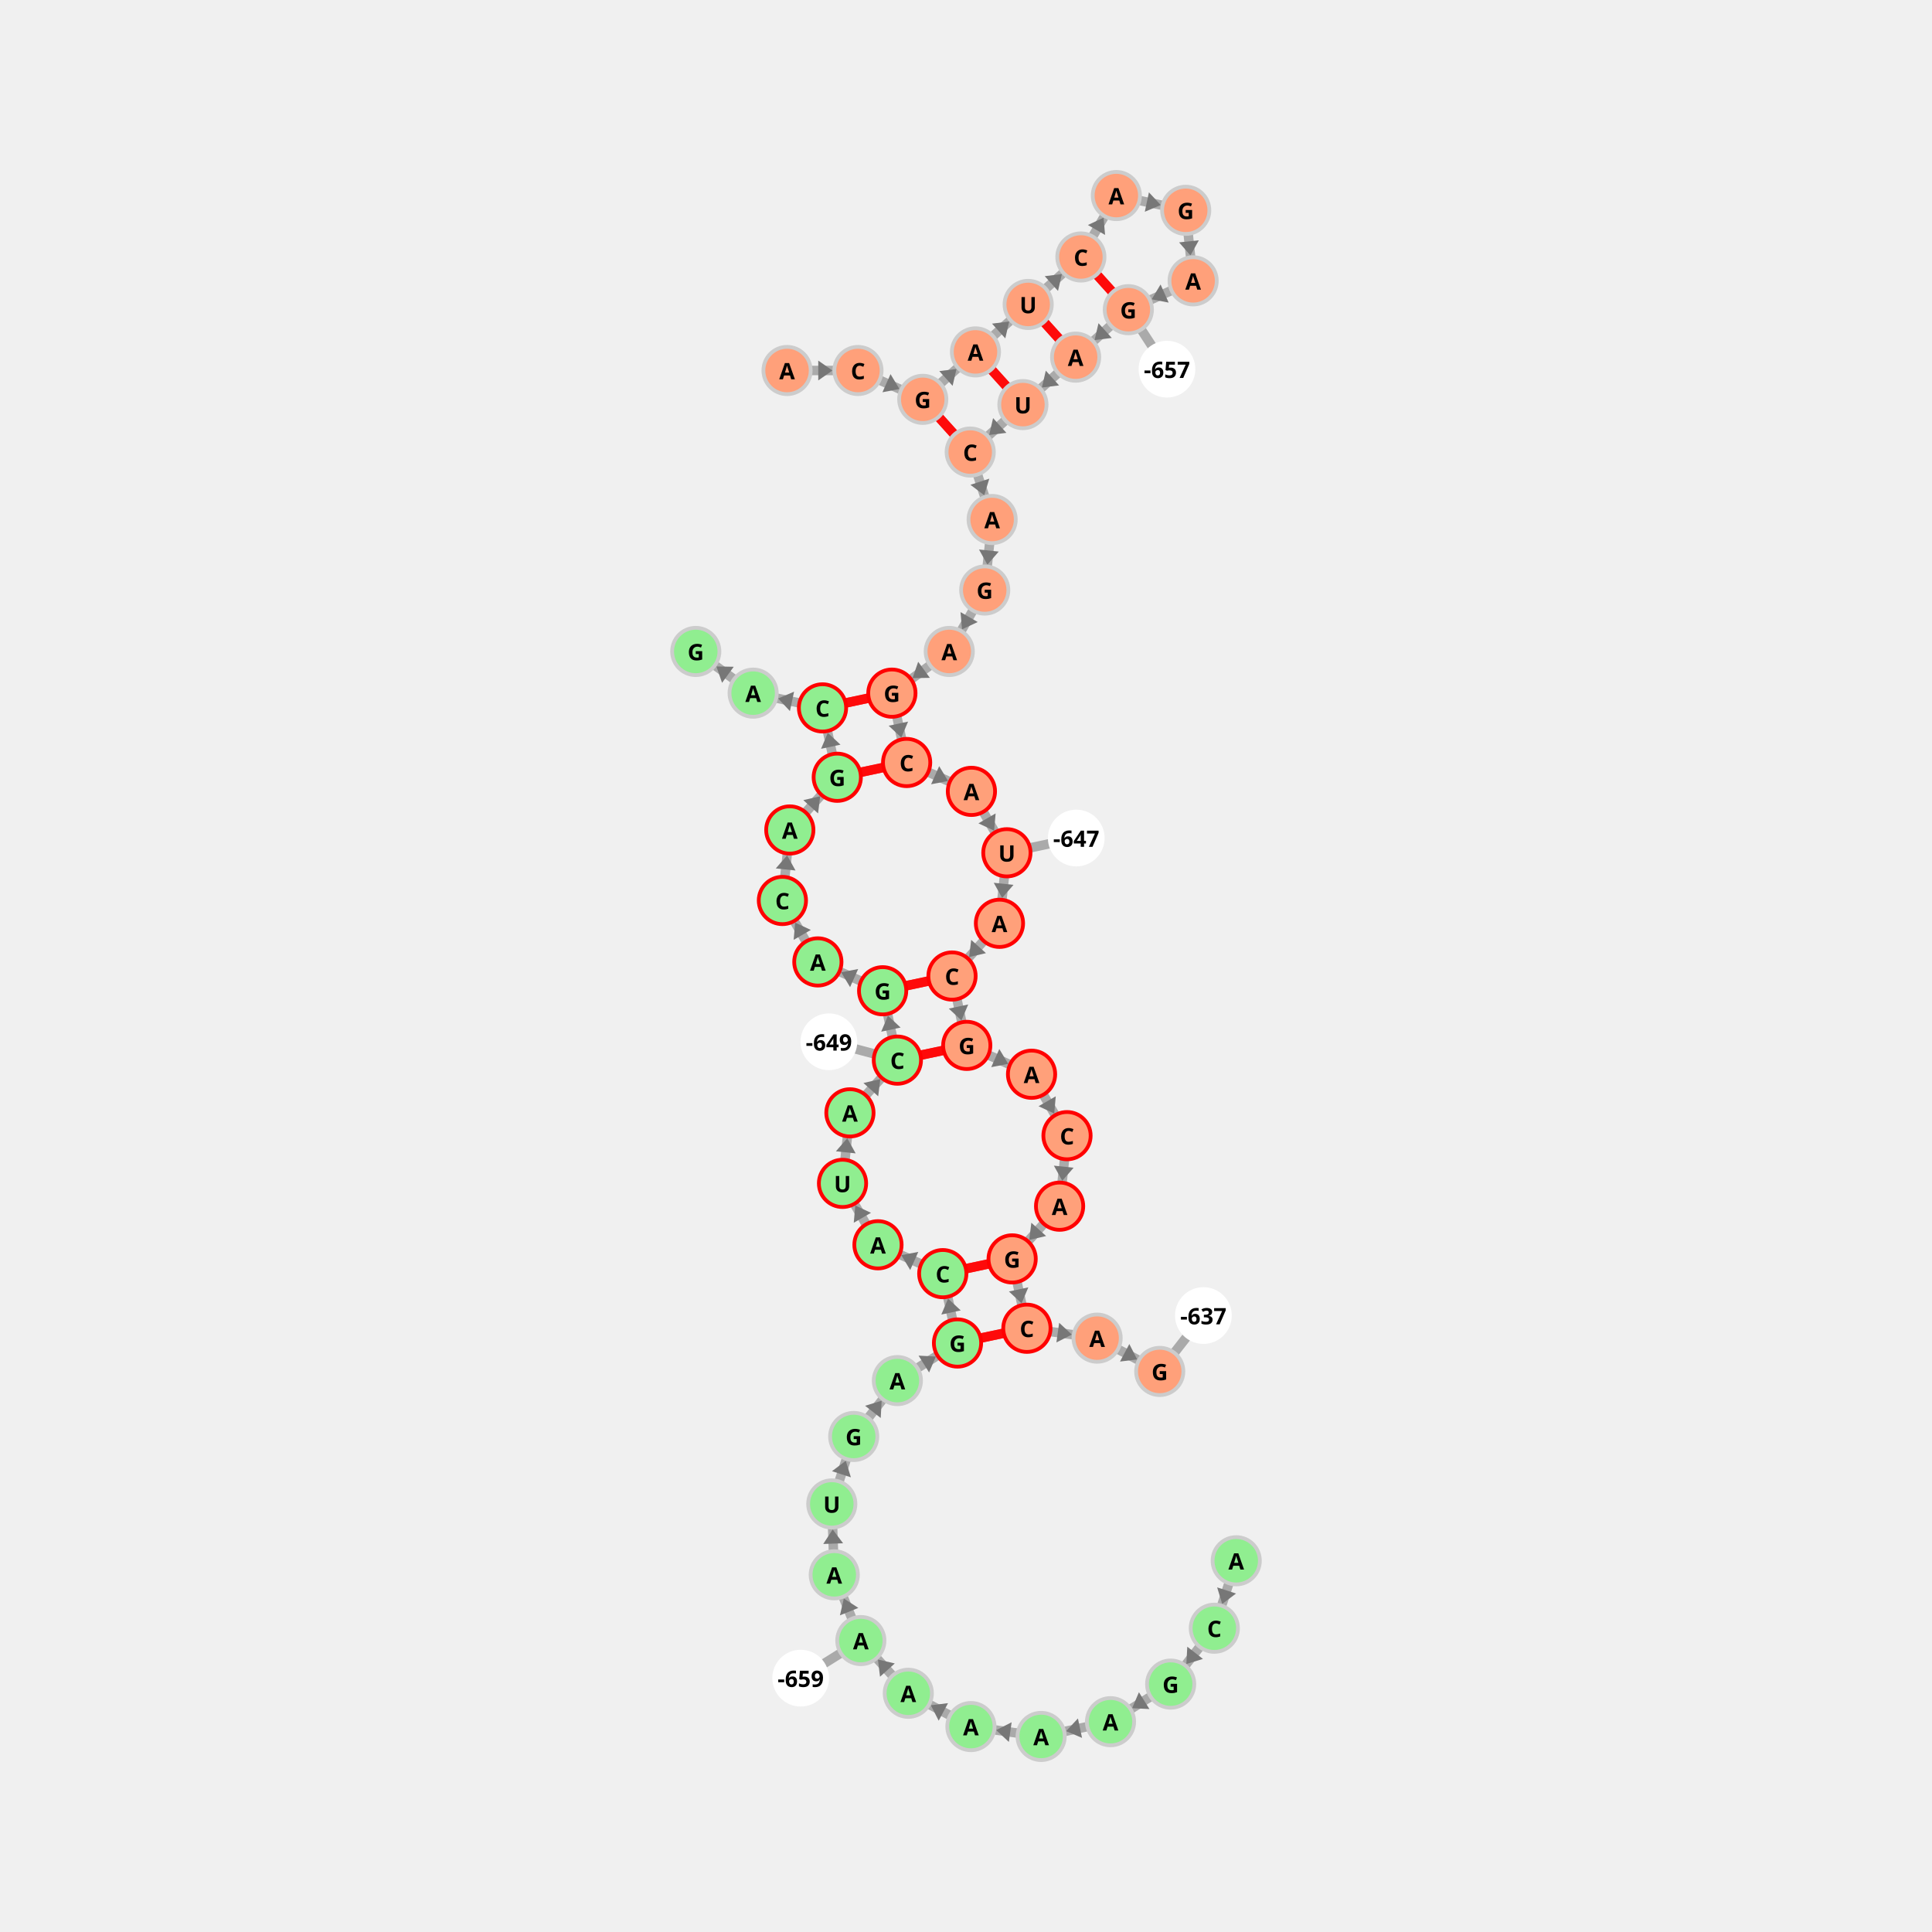
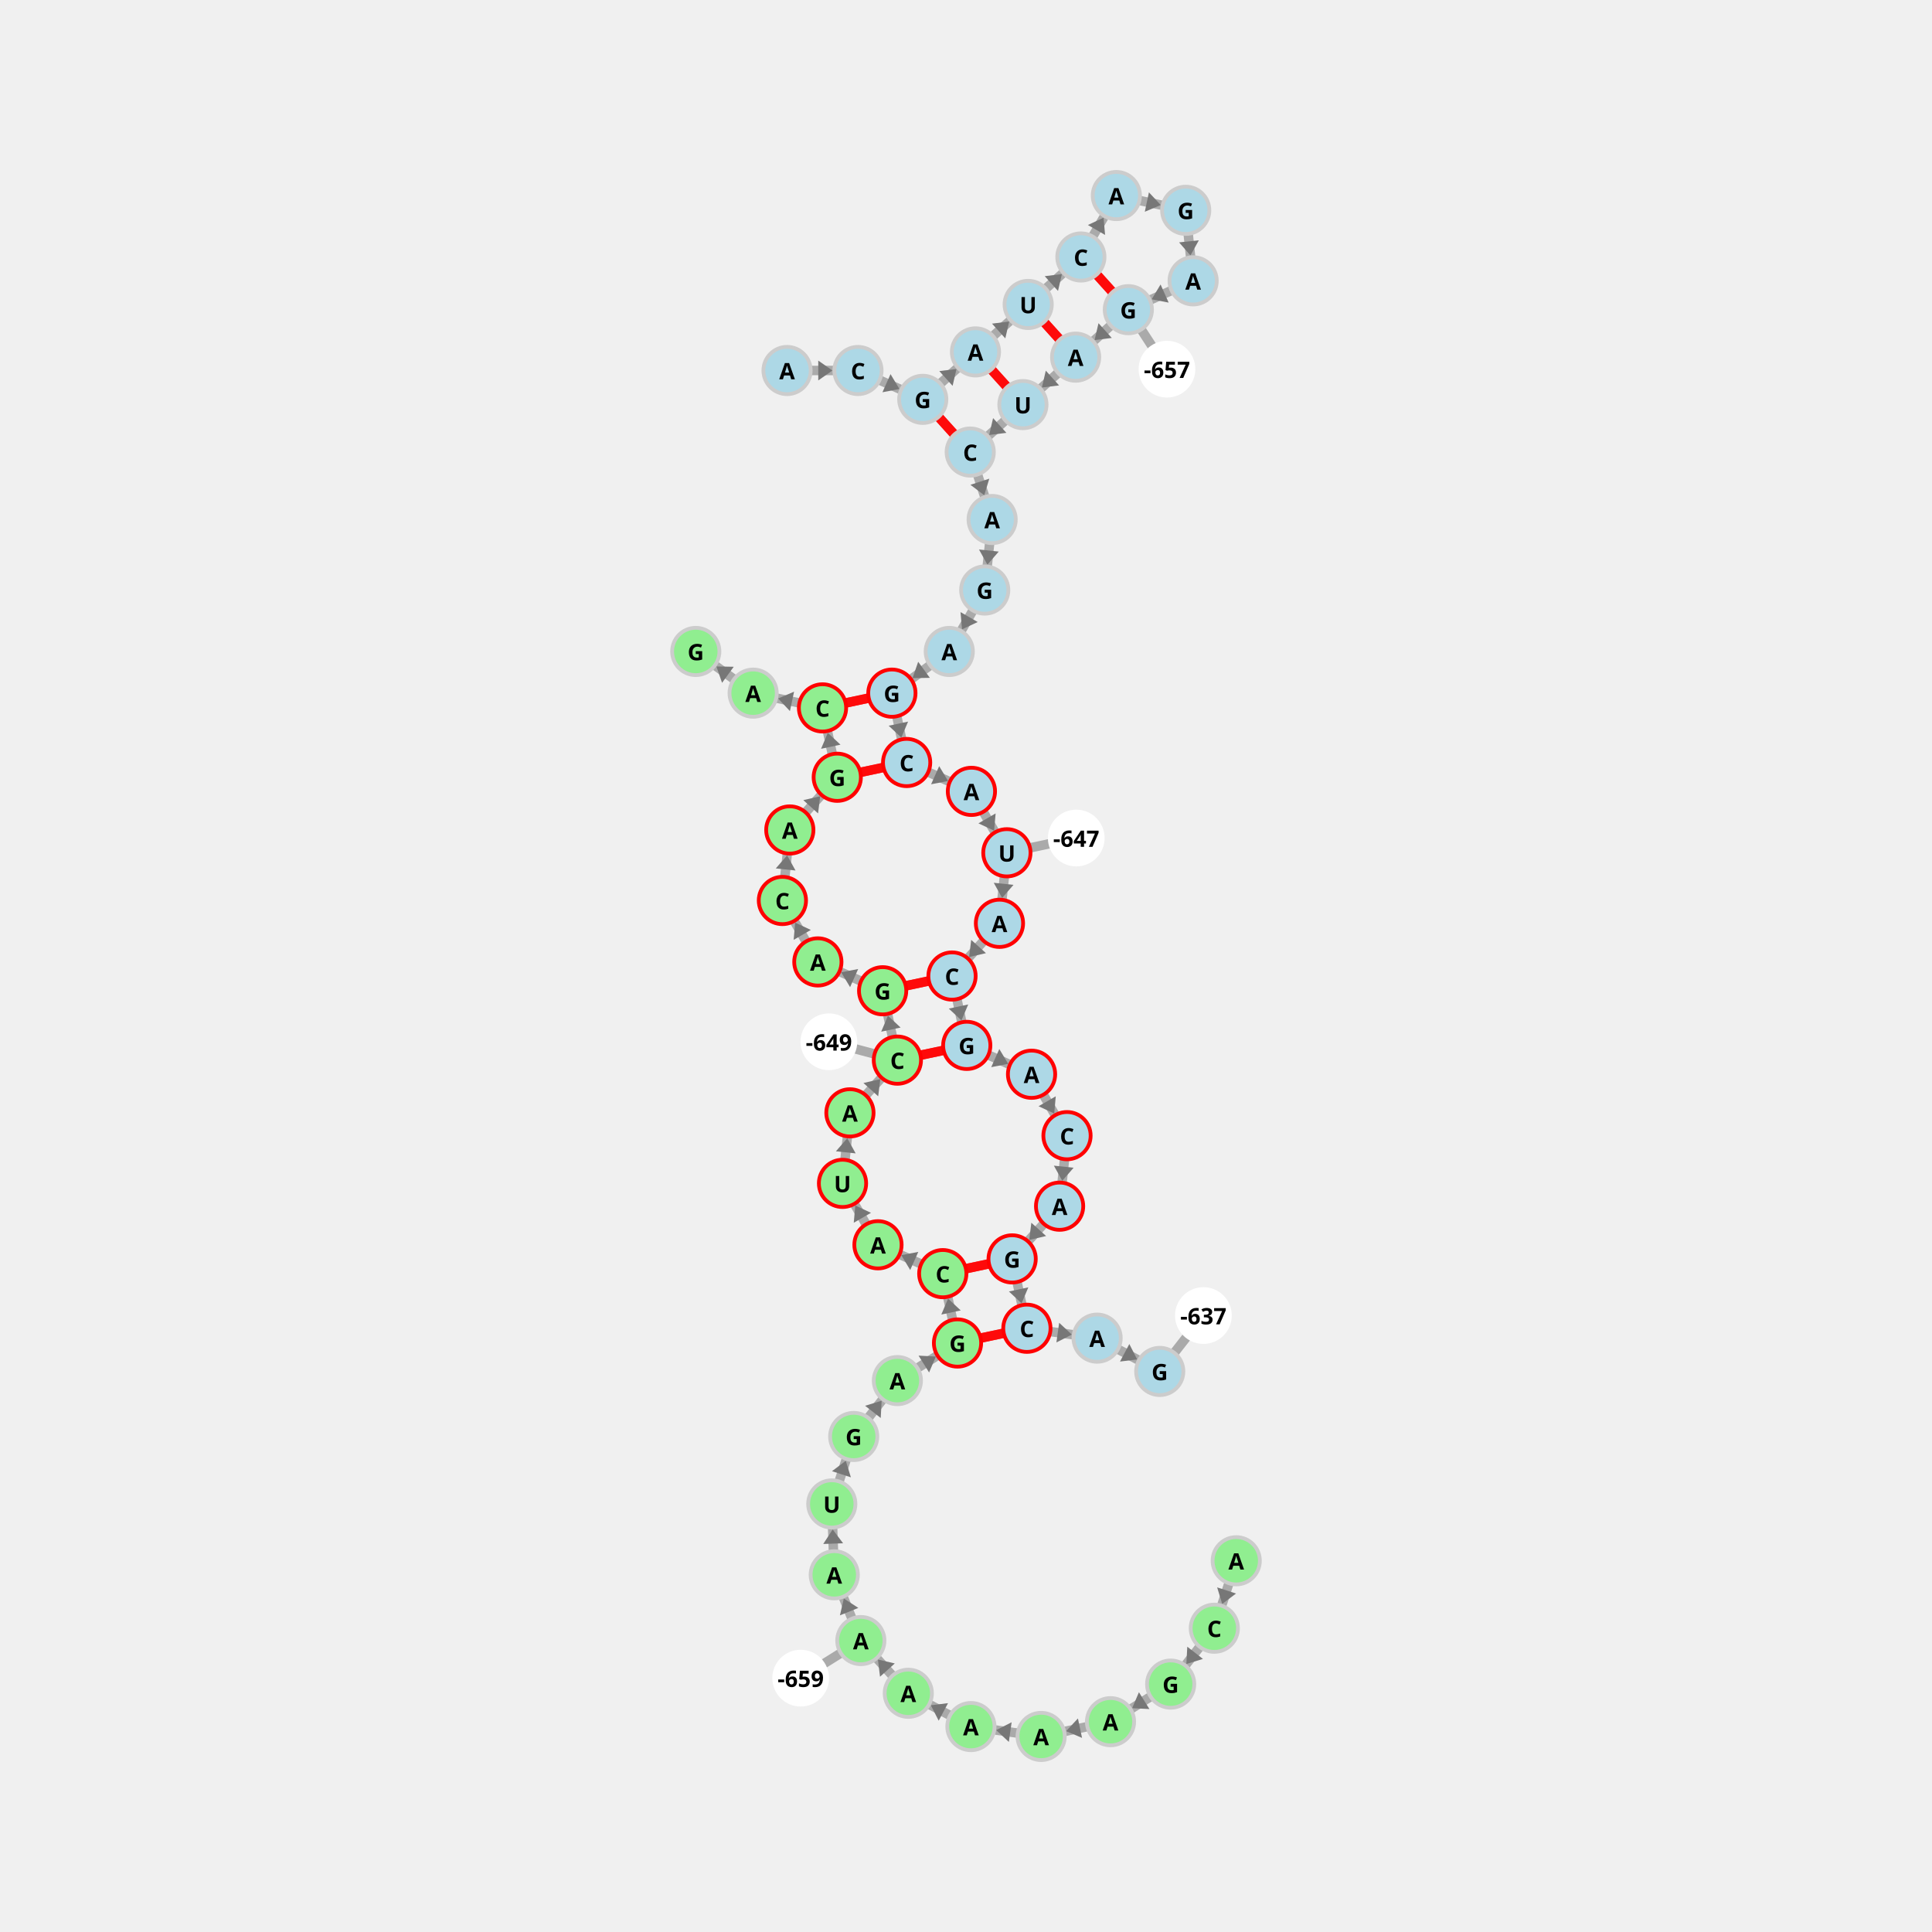
<svg xmlns="http://www.w3.org/2000/svg" viewBox="0 0 300 300">
  <style type="text/css">
 circle.fornac-node, polygon.fornac-node {
  stroke: #ccc;
  stroke-width: 0.8;
  opacity: 1;
  fill: white;
}

path.fornac-directionArrow {
  fill: #777;
  stroke: none;
  stroke-width: 0.8px;
}

g.fornac-plot {
    /* outline: 1px solid red; */
}

circle.fornac-node[base_type="a"] {
  fill: #dbdb8d;
}

circle.fornac-node[base_type="c"] {
  fill: #98df8a;
}

circle.fornac-node[base_type="g"] {
  fill: #ff9896;
}

circle.fornac-node[base_type="u"], circle.fornac-node[base_type="t"] {
  fill: #aec7e8;
}

.fornac-node &gt; text {
     pointer-events: none;
 }

circle.fornac-node[node_type="label"] {
    stroke: transparent;
    stroke-width: 0;
    fill: white;
    display: inline;
}

circle.fornac-node[node_type="protein"] {
    fill: gray;
    fill-opacity: 0.5;
    stroke-width: 4;
}

.fornac-selectedNode &gt; circle.fornac-node {
    stroke: red;
}

text.fornac-nodeLabel {
    font-weight: bold;
    font-family: Tahoma, Geneva, sans-serif;
    font-size: 0.4em;
    color: rgb(100,100,100);
    text-anchor: middle;
    alignment-baseline: middle;
    dominant-baseline: central;
    pointer-events: none;
    -webkit-touch-callout: none;
    -webkit-user-select: none;
    -khtml-user-select: none;
    -moz-user-select: none;
    -ms-user-select: none;
    user-select: none;
}

line.fornac-link {
  stroke: #999;
  stroke-opacity: 0.8;
  stroke-width: 2;
}

line.fornac-link[link_type="pseudoknot"] {
    stroke: red;
}

line.fornac-link[link_type="basepair"] {
  stroke: red;
}

line.fornac-link[link_type="intermolecule"] {
  stroke: blue;
}

line.fornac-link[link_type="chain_chain"] {
  stroke-dasharray: 3,3;
}

line.fornac-link[link_type="fake"] {
  stroke: green;
}

text.fornac-plotLabel {
    font-family: Tahoma, Geneva, sans-serif;
    font-weight: bolder;
    font-size: 1.2em;
    fill: rgba(200, 200, 200, 0.5);
    text-anchor: middle;
    alignment-baseline: central;
}

.fornac-transparent {
    fill: transparent;
    stroke-width: 0;
    stroke-opacity: 0;
    opacity: 0;
    visibility: hidden;
    pointer-events: none;
}

.fornac-dragLine {
  stroke: #999;
  stroke-width: 2;
  pointer-events: none;
}

.fornac-mouseEventHelper &gt; .extent {
  fill-opacity: .1;
  stroke: #fff;
  shape-rendering: crispEdges;
}

.d3-context-menu {
	position: absolute;
	display: none;
	background-color: #f2f2f2;
	border-radius: 4px;

	font-family: Arial, sans-serif;
	font-size: 14px;
	min-width: 150px;
	border: 1px solid #d4d4d4;

	z-index:1200;
}

.d3-context-menu ul {
	list-style-type: none;
	margin: 4px 0px;
	padding: 0px;
	cursor: default;
}

.d3-context-menu ul li {
	padding: 4px 16px;

	-webkit-touch-callout: none; /* iOS Safari */
	-webkit-user-select: none;   /* Chrome/Safari/Opera */
	-khtml-user-select: none;    /* Konqueror */
	-moz-user-select: none;      /* Firefox */
	-ms-user-select: none;       /* Internet Explorer/Edge */
	user-select: none;
}

.d3-context-menu ul li:hover {
	background-color: #4677f8;
	color: #fefefe;
}

.d3-context-menu-selected {
	background-color: #4677f8;
	color: #fefefe;
}

/*
	Header
*/

.d3-context-menu ul li.is-header
.d3-context-menu ul li.is-header:hover {
	background-color: #f2f2f2;
	color: #444;
	font-weight: bold;
	font-style: italic;
}

/*
	Disabled
*/

.d3-context-menu ul li.is-disabled
.d3-context-menu ul li.is-disabled:hover {
	background-color: #f2f2f2;
	color: #888;
	cursor: not-allowed;
}

/*
	Divider
*/

.d3-context-menu ul li.is-divider {
	padding: 0px 0px;
}

.d3-context-menu ul li.is-divider:hover {
	background-color: #f2f2f2;
}

.d3-context-menu ul hr {
	border: 0;
    height: 0;
    border-top: 1px solid rgba(0, 0, 0, 0.1);
    border-bottom: 1px solid rgba(255, 255, 255, 0.3);
}

/*# sourceMappingURL=fornac.css.map*/ 
</style>
  <g class="fornac-plot" transform="translate(48.79581,-15.88576)scale(0.7341746,0.7341746)">
    <g class="fornac-links">
      <line class="link fornac-link" x1="100" y1="100" x2="115" y2="100" link_type="backbone" pointer-events="all" />
      <line class="link fornac-link" x1="128.703" y1="106.101" x2="138.74" y2="117.248" link_type="basepair" pointer-events="all" />
      <line class="link fornac-link" x1="115" y1="100" x2="128.703" y2="106.101" link_type="backbone" pointer-events="all" />
      <line class="link fornac-link" x1="139.85" y1="96.064" x2="149.887" y2="107.211" link_type="basepair" pointer-events="all" />
      <line class="link fornac-link" x1="128.703" y1="106.101" x2="139.85" y2="96.064" link_type="backbone" pointer-events="all" />
      <line class="link fornac-link" x1="150.998" y1="86.027" x2="161.034" y2="97.174" link_type="basepair" pointer-events="all" />
      <line class="link fornac-link" x1="139.85" y1="96.064" x2="150.998" y2="86.027" link_type="backbone" pointer-events="all" />
      <line class="link fornac-link" x1="162.145" y1="75.99" x2="172.182" y2="87.137" link_type="basepair" pointer-events="all" />
      <line class="link fornac-link" x1="150.998" y1="86.027" x2="162.145" y2="75.99" link_type="backbone" pointer-events="all" />
      <line class="link fornac-link" x1="162.145" y1="75.99" x2="169.645" y2="63" link_type="backbone" pointer-events="all" />
      <line class="link fornac-link" x1="169.645" y1="63" x2="184.317" y2="66.118" link_type="backbone" pointer-events="all" />
      <line class="link fornac-link" x1="184.317" y1="66.118" x2="185.885" y2="81.036" link_type="backbone" pointer-events="all" />
      <line class="link fornac-link" x1="172.182" y1="87.137" x2="162.145" y2="75.99" link_type="basepair" pointer-events="all" />
      <line class="link fornac-link" x1="185.885" y1="81.036" x2="172.182" y2="87.137" link_type="backbone" pointer-events="all" />
      <line class="link fornac-link" x1="161.034" y1="97.174" x2="150.998" y2="86.027" link_type="basepair" pointer-events="all" />
      <line class="link fornac-link" x1="172.182" y1="87.137" x2="161.034" y2="97.174" link_type="backbone" pointer-events="all" />
      <line class="link fornac-link" x1="149.887" y1="107.211" x2="139.85" y2="96.064" link_type="basepair" pointer-events="all" />
      <line class="link fornac-link" x1="161.034" y1="97.174" x2="149.887" y2="107.211" link_type="backbone" pointer-events="all" />
      <line class="link fornac-link" x1="138.74" y1="117.248" x2="128.703" y2="106.101" link_type="basepair" pointer-events="all" />
      <line class="link fornac-link" x1="149.887" y1="107.211" x2="138.74" y2="117.248" link_type="backbone" pointer-events="all" />
      <line class="link fornac-link" x1="138.74" y1="117.248" x2="143.375" y2="131.514" link_type="backbone" pointer-events="all" />
      <line class="link fornac-link" x1="143.375" y1="131.514" x2="141.807" y2="146.432" link_type="backbone" pointer-events="all" />
      <line class="link fornac-link" x1="141.807" y1="146.432" x2="134.307" y2="159.422" link_type="backbone" pointer-events="all" />
      <line class="link fornac-link" x1="122.172" y1="168.239" x2="107.5" y2="171.358" link_type="basepair" pointer-events="all" />
      <line class="link fornac-link" x1="134.307" y1="159.422" x2="122.172" y2="168.239" link_type="backbone" pointer-events="all" />
      <line class="link fornac-link" x1="125.291" y1="182.911" x2="110.619" y2="186.03" link_type="basepair" pointer-events="all" />
      <line class="link fornac-link" x1="122.172" y1="168.239" x2="125.291" y2="182.911" link_type="backbone" pointer-events="all" />
      <line class="link fornac-link" x1="125.291" y1="182.911" x2="138.994" y2="189.012" link_type="backbone" pointer-events="all" />
      <line class="link fornac-link" x1="138.994" y1="189.012" x2="146.494" y2="202.003" link_type="backbone" pointer-events="all" />
      <line class="link fornac-link" x1="146.494" y1="202.003" x2="144.926" y2="216.921" link_type="backbone" pointer-events="all" />
      <line class="link fornac-link" x1="134.889" y1="228.068" x2="120.217" y2="231.186" link_type="basepair" pointer-events="all" />
      <line class="link fornac-link" x1="144.926" y1="216.921" x2="134.889" y2="228.068" link_type="backbone" pointer-events="all" />
      <line class="link fornac-link" x1="138.008" y1="242.74" x2="123.336" y2="245.859" link_type="basepair" pointer-events="all" />
      <line class="link fornac-link" x1="134.889" y1="228.068" x2="138.008" y2="242.74" link_type="backbone" pointer-events="all" />
      <line class="link fornac-link" x1="138.008" y1="242.74" x2="151.711" y2="248.841" link_type="backbone" pointer-events="all" />
      <line class="link fornac-link" x1="151.711" y1="248.841" x2="159.211" y2="261.831" link_type="backbone" pointer-events="all" />
      <line class="link fornac-link" x1="159.211" y1="261.831" x2="157.643" y2="276.749" link_type="backbone" pointer-events="all" />
      <line class="link fornac-link" x1="147.606" y1="287.896" x2="132.934" y2="291.015" link_type="basepair" pointer-events="all" />
      <line class="link fornac-link" x1="157.643" y1="276.749" x2="147.606" y2="287.896" link_type="backbone" pointer-events="all" />
      <line class="link fornac-link" x1="150.725" y1="302.569" x2="136.053" y2="305.687" link_type="basepair" pointer-events="all" />
      <line class="link fornac-link" x1="147.606" y1="287.896" x2="150.725" y2="302.569" link_type="backbone" pointer-events="all" />
      <line class="link fornac-link" x1="150.725" y1="302.569" x2="165.579" y2="304.656" link_type="backbone" pointer-events="all" />
      <line class="link fornac-link" x1="165.579" y1="304.656" x2="178.823" y2="311.698" link_type="backbone" pointer-events="all" />
      <line class="link fornac-link" x1="195.003" y1="351.744" x2="190.367" y2="366.01" link_type="backbone" pointer-events="all" />
      <line class="link fornac-link" x1="190.367" y1="366.01" x2="181.132" y2="377.83" link_type="backbone" pointer-events="all" />
      <line class="link fornac-link" x1="181.132" y1="377.83" x2="168.412" y2="385.779" link_type="backbone" pointer-events="all" />
      <line class="link fornac-link" x1="168.412" y1="385.779" x2="153.74" y2="388.897" link_type="backbone" pointer-events="all" />
      <line class="link fornac-link" x1="153.74" y1="388.897" x2="138.885" y2="386.81" link_type="backbone" pointer-events="all" />
      <line class="link fornac-link" x1="138.885" y1="386.81" x2="125.641" y2="379.768" link_type="backbone" pointer-events="all" />
      <line class="link fornac-link" x1="125.641" y1="379.768" x2="115.604" y2="368.621" link_type="backbone" pointer-events="all" />
      <line class="link fornac-link" x1="115.604" y1="368.621" x2="109.985" y2="354.713" link_type="backbone" pointer-events="all" />
      <line class="link fornac-link" x1="109.985" y1="354.713" x2="109.462" y2="339.722" link_type="backbone" pointer-events="all" />
      <line class="link fornac-link" x1="109.462" y1="339.722" x2="114.097" y2="325.456" link_type="backbone" pointer-events="all" />
      <line class="link fornac-link" x1="114.097" y1="325.456" x2="123.332" y2="313.636" link_type="backbone" pointer-events="all" />
      <line class="link fornac-link" x1="136.053" y1="305.687" x2="150.725" y2="302.569" link_type="basepair" pointer-events="all" />
      <line class="link fornac-link" x1="123.332" y1="313.636" x2="136.053" y2="305.687" link_type="backbone" pointer-events="all" />
      <line class="link fornac-link" x1="132.934" y1="291.015" x2="147.606" y2="287.896" link_type="basepair" pointer-events="all" />
      <line class="link fornac-link" x1="136.053" y1="305.687" x2="132.934" y2="291.015" link_type="backbone" pointer-events="all" />
      <line class="link fornac-link" x1="132.934" y1="291.015" x2="119.231" y2="284.914" link_type="backbone" pointer-events="all" />
      <line class="link fornac-link" x1="119.231" y1="284.914" x2="111.731" y2="271.924" link_type="backbone" pointer-events="all" />
      <line class="link fornac-link" x1="111.731" y1="271.924" x2="113.299" y2="257.006" link_type="backbone" pointer-events="all" />
      <line class="link fornac-link" x1="123.336" y1="245.859" x2="138.008" y2="242.74" link_type="basepair" pointer-events="all" />
      <line class="link fornac-link" x1="113.299" y1="257.006" x2="123.336" y2="245.859" link_type="backbone" pointer-events="all" />
      <line class="link fornac-link" x1="120.217" y1="231.186" x2="134.889" y2="228.068" link_type="basepair" pointer-events="all" />
      <line class="link fornac-link" x1="123.336" y1="245.859" x2="120.217" y2="231.186" link_type="backbone" pointer-events="all" />
      <line class="link fornac-link" x1="120.217" y1="231.186" x2="106.514" y2="225.085" link_type="backbone" pointer-events="all" />
      <line class="link fornac-link" x1="106.514" y1="225.085" x2="99.014" y2="212.095" link_type="backbone" pointer-events="all" />
      <line class="link fornac-link" x1="99.014" y1="212.095" x2="100.582" y2="197.177" link_type="backbone" pointer-events="all" />
      <line class="link fornac-link" x1="110.619" y1="186.03" x2="125.291" y2="182.911" link_type="basepair" pointer-events="all" />
      <line class="link fornac-link" x1="100.582" y1="197.177" x2="110.619" y2="186.03" link_type="backbone" pointer-events="all" />
      <line class="link fornac-link" x1="107.5" y1="171.358" x2="122.172" y2="168.239" link_type="basepair" pointer-events="all" />
      <line class="link fornac-link" x1="110.619" y1="186.03" x2="107.5" y2="171.358" link_type="backbone" pointer-events="all" />
      <line class="link fornac-link" x1="107.5" y1="171.358" x2="92.828" y2="168.239" link_type="backbone" pointer-events="all" />
      <line class="link fornac-link" x1="92.828" y1="168.239" x2="80.693" y2="159.422" link_type="backbone" pointer-events="all" />
      <line class="link fornac-link" x1="172.182" y1="87.137" x2="180.351" y2="99.717" link_type="label_link" pointer-events="all" />
      <line class="link fornac-link" x1="146.494" y1="202.003" x2="161.166" y2="198.884" link_type="label_link" pointer-events="all" />
      <line class="link fornac-link" x1="178.823" y1="311.698" x2="188.058" y2="299.878" link_type="label_link" pointer-events="all" />
      <line class="link fornac-link" x1="115.604" y1="368.621" x2="102.884" y2="376.569" link_type="label_link" pointer-events="all" />
      <line class="link fornac-link" x1="123.336" y1="245.859" x2="108.847" y2="241.976" link_type="label_link" pointer-events="all" />
    </g>
    <g class="fornac-nodes">
      <g class="gnode" struct_name="empty" transform="translate(100,100)" num="n1" rnum="n58">
        <path class="fornac-directionArrow" node_num="1" />
-         <circle class="fornac-node" node_type="nucleotide" node_num="1" r="5" style="fill: lightsalmon;" />
+         <circle class="fornac-node" node_type="nucleotide" node_num="1" r="5" style="fill: lightblue;" />
        <text class="fornac-nodeLabel" label_type="nucleotide">A</text>
      </g>
      <g class="gnode" struct_name="empty" transform="translate(115,100)" num="n2" rnum="n57">
        <path class="fornac-directionArrow" node_num="2" d="M-8.4,-2.1L-5.4,0L-8.4,2.1" />
-         <circle class="fornac-node" node_type="nucleotide" node_num="2" r="5" style="fill: lightsalmon;" />
+         <circle class="fornac-node" node_type="nucleotide" node_num="2" r="5" style="fill: lightblue;" />
        <text class="fornac-nodeLabel" label_type="nucleotide">C</text>
      </g>
      <g class="gnode" struct_name="empty" transform="translate(128.7032,106.101)" num="n3" rnum="n56">
        <path class="fornac-directionArrow" node_num="3" d="M-6.82,-5.335L-4.933,-2.196L-8.528,-1.498" />
-         <circle class="fornac-node" node_type="nucleotide" node_num="3" r="5" style="fill: lightsalmon;" />
+         <circle class="fornac-node" node_type="nucleotide" node_num="3" r="5" style="fill: lightblue;" />
        <text class="fornac-nodeLabel" label_type="nucleotide">G</text>
      </g>
      <g class="gnode" struct_name="empty" transform="translate(139.8504,96.06409)" num="n4" rnum="n55">
        <path class="fornac-directionArrow" node_num="4" d="M-7.648,4.06L-4.013,3.613L-4.837,7.181" />
-         <circle class="fornac-node" node_type="nucleotide" node_num="4" r="5" style="fill: lightsalmon;" />
+         <circle class="fornac-node" node_type="nucleotide" node_num="4" r="5" style="fill: lightblue;" />
        <text class="fornac-nodeLabel" label_type="nucleotide">A</text>
      </g>
      <g class="gnode" struct_name="empty" transform="translate(150.9975,86.02713)" num="n5" rnum="n54">
        <path class="fornac-directionArrow" node_num="5" d="M-7.648,4.06L-4.013,3.613L-4.837,7.181" />
-         <circle class="fornac-node" node_type="nucleotide" node_num="5" r="5" style="fill: lightsalmon;" />
+         <circle class="fornac-node" node_type="nucleotide" node_num="5" r="5" style="fill: lightblue;" />
        <text class="fornac-nodeLabel" label_type="nucleotide">U</text>
      </g>
      <g class="gnode" struct_name="empty" transform="translate(162.1447,75.99017)" num="n6" rnum="n53">
        <path class="fornac-directionArrow" node_num="6" d="M-7.648,4.06L-4.013,3.613L-4.837,7.181" />
-         <circle class="fornac-node" node_type="nucleotide" node_num="6" r="5" style="fill: lightsalmon;" />
+         <circle class="fornac-node" node_type="nucleotide" node_num="6" r="5" style="fill: lightblue;" />
        <text class="fornac-nodeLabel" label_type="nucleotide">C</text>
      </g>
      <g class="gnode" struct_name="empty" transform="translate(169.6447,62.99979)" num="n7" rnum="n52">
        <path class="fornac-directionArrow" node_num="7" d="M-6.019,6.225L-2.7,4.677L-2.381,8.325" />
-         <circle class="fornac-node" node_type="nucleotide" node_num="7" r="5" style="fill: lightsalmon;" />
+         <circle class="fornac-node" node_type="nucleotide" node_num="7" r="5" style="fill: lightblue;" />
        <text class="fornac-nodeLabel" label_type="nucleotide">A</text>
      </g>
      <g class="gnode" struct_name="empty" transform="translate(184.3169,66.11847)" num="n8" rnum="n51">
        <path class="fornac-directionArrow" node_num="8" d="M-7.78,-3.801L-5.282,-1.123L-8.653,0.308" />
-         <circle class="fornac-node" node_type="nucleotide" node_num="8" r="5" style="fill: lightsalmon;" />
+         <circle class="fornac-node" node_type="nucleotide" node_num="8" r="5" style="fill: lightblue;" />
        <text class="fornac-nodeLabel" label_type="nucleotide">G</text>
      </g>
      <g class="gnode" struct_name="empty" transform="translate(185.8848,81.0363)" num="n9" rnum="n50">
        <path class="fornac-directionArrow" node_num="9" d="M1.21,-8.573L-0.564,-5.37L-2.967,-8.134" />
-         <circle class="fornac-node" node_type="nucleotide" node_num="9" r="5" style="fill: lightsalmon;" />
+         <circle class="fornac-node" node_type="nucleotide" node_num="9" r="5" style="fill: lightblue;" />
        <text class="fornac-nodeLabel" label_type="nucleotide">A</text>
      </g>
      <g class="gnode" struct_name="empty" transform="translate(172.1817,87.13734)" num="n10" rnum="n49">
        <path class="fornac-directionArrow" node_num="10" d="M8.528,-1.498L4.933,-2.196L6.82,-5.335" />
-         <circle class="fornac-node" node_type="nucleotide" node_num="10" r="5" style="fill: lightsalmon;" />
+         <circle class="fornac-node" node_type="nucleotide" node_num="10" r="5" style="fill: lightblue;" />
        <text class="fornac-nodeLabel" label_type="nucleotide">G</text>
      </g>
      <g class="gnode" struct_name="empty" transform="translate(161.0345,97.1743)" num="n11" rnum="n48">
        <path class="fornac-directionArrow" node_num="11" d="M7.648,-4.06L4.013,-3.613L4.837,-7.181" />
-         <circle class="fornac-node" node_type="nucleotide" node_num="11" r="5" style="fill: lightsalmon;" />
+         <circle class="fornac-node" node_type="nucleotide" node_num="11" r="5" style="fill: lightblue;" />
        <text class="fornac-nodeLabel" label_type="nucleotide">A</text>
      </g>
      <g class="gnode" struct_name="empty" transform="translate(149.8873,107.2113)" num="n12" rnum="n47">
        <path class="fornac-directionArrow" node_num="12" d="M7.648,-4.06L4.013,-3.613L4.837,-7.181" />
-         <circle class="fornac-node" node_type="nucleotide" node_num="12" r="5" style="fill: lightsalmon;" />
+         <circle class="fornac-node" node_type="nucleotide" node_num="12" r="5" style="fill: lightblue;" />
        <text class="fornac-nodeLabel" label_type="nucleotide">U</text>
      </g>
      <g class="gnode" struct_name="empty" transform="translate(138.7401,117.2482)" num="n13" rnum="n46">
        <path class="fornac-directionArrow" node_num="13" d="M7.648,-4.06L4.013,-3.613L4.837,-7.181" />
-         <circle class="fornac-node" node_type="nucleotide" node_num="13" r="5" style="fill: lightsalmon;" />
+         <circle class="fornac-node" node_type="nucleotide" node_num="13" r="5" style="fill: lightblue;" />
        <text class="fornac-nodeLabel" label_type="nucleotide">C</text>
      </g>
      <g class="gnode" struct_name="empty" transform="translate(143.3754,131.5141)" num="n14" rnum="n45">
        <path class="fornac-directionArrow" node_num="14" d="M-0.599,-8.638L-1.669,-5.136L-4.593,-7.34" />
-         <circle class="fornac-node" node_type="nucleotide" node_num="14" r="5" style="fill: lightsalmon;" />
+         <circle class="fornac-node" node_type="nucleotide" node_num="14" r="5" style="fill: lightblue;" />
        <text class="fornac-nodeLabel" label_type="nucleotide">A</text>
      </g>
      <g class="gnode" struct_name="empty" transform="translate(141.8075,146.4319)" num="n15" rnum="n44">
        <path class="fornac-directionArrow" node_num="15" d="M2.967,-8.134L0.564,-5.37L-1.21,-8.573" />
-         <circle class="fornac-node" node_type="nucleotide" node_num="15" r="5" style="fill: lightsalmon;" />
+         <circle class="fornac-node" node_type="nucleotide" node_num="15" r="5" style="fill: lightblue;" />
        <text class="fornac-nodeLabel" label_type="nucleotide">G</text>
      </g>
      <g class="gnode" struct_name="empty" transform="translate(134.3075,159.4223)" num="n16" rnum="n43">
        <path class="fornac-directionArrow" node_num="16" d="M6.019,-6.225L2.7,-4.677L2.381,-8.325" />
-         <circle class="fornac-node" node_type="nucleotide" node_num="16" r="5" style="fill: lightsalmon;" />
+         <circle class="fornac-node" node_type="nucleotide" node_num="16" r="5" style="fill: lightblue;" />
        <text class="fornac-nodeLabel" label_type="nucleotide">A</text>
      </g>
      <g class="gnode" struct_name="empty" transform="translate(122.1722,168.2391)" num="n17" rnum="n42">
        <path class="fornac-directionArrow" node_num="17" d="M8.03,-3.238L4.369,-3.174L5.561,-6.636" />
-         <circle class="fornac-node" node_type="nucleotide" node_num="17" r="5" style="fill: lightsalmon;stroke: red;" />
+         <circle class="fornac-node" node_type="nucleotide" node_num="17" r="5" style="fill: lightblue;stroke: red;" />
        <text class="fornac-nodeLabel" label_type="nucleotide">G</text>
      </g>
      <g class="gnode" struct_name="empty" transform="translate(125.2909,182.9113)" num="n18" rnum="n41">
        <path class="fornac-directionArrow" node_num="18" d="M0.308,-8.653L-1.123,-5.282L-3.801,-7.78" />
-         <circle class="fornac-node" node_type="nucleotide" node_num="18" r="5" style="fill: lightsalmon;stroke: red;" />
+         <circle class="fornac-node" node_type="nucleotide" node_num="18" r="5" style="fill: lightblue;stroke: red;" />
        <text class="fornac-nodeLabel" label_type="nucleotide">C</text>
      </g>
      <g class="gnode" struct_name="empty" transform="translate(138.9941,189.0123)" num="n19" rnum="n40">
        <path class="fornac-directionArrow" node_num="19" d="M-6.82,-5.335L-4.933,-2.196L-8.528,-1.498" />
-         <circle class="fornac-node" node_type="nucleotide" node_num="19" r="5" style="fill: lightsalmon;stroke: red;" />
+         <circle class="fornac-node" node_type="nucleotide" node_num="19" r="5" style="fill: lightblue;stroke: red;" />
        <text class="fornac-nodeLabel" label_type="nucleotide">A</text>
      </g>
      <g class="gnode" struct_name="empty" transform="translate(146.4941,202.0027)" num="n20" rnum="n39">
        <path class="fornac-directionArrow" node_num="20" d="M-2.381,-8.325L-2.7,-4.677L-6.019,-6.225" />
-         <circle class="fornac-node" node_type="nucleotide" node_num="20" r="5" style="fill: lightsalmon;stroke: red;" />
+         <circle class="fornac-node" node_type="nucleotide" node_num="20" r="5" style="fill: lightblue;stroke: red;" />
        <text class="fornac-nodeLabel" label_type="nucleotide">U</text>
      </g>
      <g class="gnode" struct_name="empty" transform="translate(144.9261,216.9205)" num="n21" rnum="n38">
        <path class="fornac-directionArrow" node_num="21" d="M2.967,-8.134L0.564,-5.37L-1.21,-8.573" />
-         <circle class="fornac-node" node_type="nucleotide" node_num="21" r="5" style="fill: lightsalmon;stroke: red;" />
+         <circle class="fornac-node" node_type="nucleotide" node_num="21" r="5" style="fill: lightblue;stroke: red;" />
        <text class="fornac-nodeLabel" label_type="nucleotide">A</text>
      </g>
      <g class="gnode" struct_name="empty" transform="translate(134.8892,228.0677)" num="n22" rnum="n37">
        <path class="fornac-directionArrow" node_num="22" d="M7.181,-4.837L3.613,-4.013L4.06,-7.648" />
-         <circle class="fornac-node" node_type="nucleotide" node_num="22" r="5" style="fill: lightsalmon;stroke: red;" />
+         <circle class="fornac-node" node_type="nucleotide" node_num="22" r="5" style="fill: lightblue;stroke: red;" />
        <text class="fornac-nodeLabel" label_type="nucleotide">C</text>
      </g>
      <g class="gnode" struct_name="empty" transform="translate(138.0079,242.7399)" num="n23" rnum="n36">
        <path class="fornac-directionArrow" node_num="23" d="M0.308,-8.653L-1.123,-5.282L-3.801,-7.78" />
-         <circle class="fornac-node" node_type="nucleotide" node_num="23" r="5" style="fill: lightsalmon;stroke: red;" />
+         <circle class="fornac-node" node_type="nucleotide" node_num="23" r="5" style="fill: lightblue;stroke: red;" />
        <text class="fornac-nodeLabel" label_type="nucleotide">G</text>
      </g>
      <g class="gnode" struct_name="empty" transform="translate(151.711,248.841)" num="n24" rnum="n35">
        <path class="fornac-directionArrow" node_num="24" d="M-6.82,-5.335L-4.933,-2.196L-8.528,-1.498" />
-         <circle class="fornac-node" node_type="nucleotide" node_num="24" r="5" style="fill: lightsalmon;stroke: red;" />
+         <circle class="fornac-node" node_type="nucleotide" node_num="24" r="5" style="fill: lightblue;stroke: red;" />
        <text class="fornac-nodeLabel" label_type="nucleotide">A</text>
      </g>
      <g class="gnode" struct_name="empty" transform="translate(159.211,261.8313)" num="n25" rnum="n34">
        <path class="fornac-directionArrow" node_num="25" d="M-2.381,-8.325L-2.7,-4.677L-6.019,-6.225" />
-         <circle class="fornac-node" node_type="nucleotide" node_num="25" r="5" style="fill: lightsalmon;stroke: red;" />
+         <circle class="fornac-node" node_type="nucleotide" node_num="25" r="5" style="fill: lightblue;stroke: red;" />
        <text class="fornac-nodeLabel" label_type="nucleotide">C</text>
      </g>
      <g class="gnode" struct_name="empty" transform="translate(157.6431,276.7492)" num="n26" rnum="n33">
        <path class="fornac-directionArrow" node_num="26" d="M2.967,-8.134L0.564,-5.37L-1.21,-8.573" />
-         <circle class="fornac-node" node_type="nucleotide" node_num="26" r="5" style="fill: lightsalmon;stroke: red;" />
+         <circle class="fornac-node" node_type="nucleotide" node_num="26" r="5" style="fill: lightblue;stroke: red;" />
        <text class="fornac-nodeLabel" label_type="nucleotide">A</text>
      </g>
      <g class="gnode" struct_name="empty" transform="translate(147.6062,287.8963)" num="n27" rnum="n32">
        <path class="fornac-directionArrow" node_num="27" d="M7.181,-4.837L3.613,-4.013L4.06,-7.648" />
-         <circle class="fornac-node" node_type="nucleotide" node_num="27" r="5" style="fill: lightsalmon;stroke: red;" />
+         <circle class="fornac-node" node_type="nucleotide" node_num="27" r="5" style="fill: lightblue;stroke: red;" />
        <text class="fornac-nodeLabel" label_type="nucleotide">G</text>
      </g>
      <g class="gnode" struct_name="empty" transform="translate(150.7248,302.5686)" num="n28" rnum="n31">
        <path class="fornac-directionArrow" node_num="28" d="M0.308,-8.653L-1.123,-5.282L-3.801,-7.78" />
-         <circle class="fornac-node" node_type="nucleotide" node_num="28" r="5" style="fill: lightsalmon;stroke: red;" />
+         <circle class="fornac-node" node_type="nucleotide" node_num="28" r="5" style="fill: lightblue;stroke: red;" />
        <text class="fornac-nodeLabel" label_type="nucleotide">C</text>
      </g>
      <g class="gnode" struct_name="empty" transform="translate(165.5789,304.6562)" num="n29" rnum="n30">
        <path class="fornac-directionArrow" node_num="29" d="M-8.026,-3.249L-5.347,-0.752L-8.611,0.911" />
-         <circle class="fornac-node" node_type="nucleotide" node_num="29" r="5" style="fill: lightsalmon;" />
+         <circle class="fornac-node" node_type="nucleotide" node_num="29" r="5" style="fill: lightblue;" />
        <text class="fornac-nodeLabel" label_type="nucleotide">A</text>
      </g>
      <g class="gnode" struct_name="empty" transform="translate(178.8231,311.6982)" num="n30" rnum="n29">
        <path class="fornac-directionArrow" node_num="30" d="M-6.431,-5.798L-4.768,-2.535L-8.403,-2.089" />
-         <circle class="fornac-node" node_type="nucleotide" node_num="30" r="5" style="fill: lightsalmon;" />
+         <circle class="fornac-node" node_type="nucleotide" node_num="30" r="5" style="fill: lightblue;" />
        <text class="fornac-nodeLabel" label_type="nucleotide">G</text>
      </g>
      <g class="gnode" struct_name="empty" transform="translate(188.86,322.8454)" num="n31" rnum="n28">
        <text class="fornac-nodeLabel" label_type="middle" />
      </g>
      <g class="gnode" struct_name="empty" transform="translate(194.4791,336.7532)" num="n32" rnum="n27">
        <text class="fornac-nodeLabel" label_type="middle" />
      </g>
      <g class="gnode" struct_name="empty" transform="translate(195.0026,351.744)" num="n33" rnum="n26">
        <path class="fornac-directionArrow" node_num="33" />
        <circle class="fornac-node" node_type="nucleotide" node_num="33" r="5" style="fill: lightgreen;" />
        <text class="fornac-nodeLabel" label_type="nucleotide">A</text>
      </g>
      <g class="gnode" struct_name="empty" transform="translate(190.3674,366.0099)" num="n34" rnum="n25">
        <path class="fornac-directionArrow" node_num="34" d="M4.593,-7.34L1.669,-5.136L0.599,-8.638" />
        <circle class="fornac-node" node_type="nucleotide" node_num="34" r="5" style="fill: lightgreen;" />
        <text class="fornac-nodeLabel" label_type="nucleotide">C</text>
      </g>
      <g class="gnode" struct_name="empty" transform="translate(181.1324,377.83)" num="n35" rnum="n24">
        <path class="fornac-directionArrow" node_num="35" d="M6.826,-5.326L3.325,-4.255L3.517,-7.912" />
        <circle class="fornac-node" node_type="nucleotide" node_num="35" r="5" style="fill: lightgreen;" />
        <text class="fornac-nodeLabel" label_type="nucleotide">G</text>
      </g>
      <g class="gnode" struct_name="empty" transform="translate(168.4117,385.7788)" num="n36" rnum="n23">
        <path class="fornac-directionArrow" node_num="36" d="M8.236,-2.67L4.579,-2.862L6.011,-6.232" />
        <circle class="fornac-node" node_type="nucleotide" node_num="36" r="5" style="fill: lightgreen;" />
        <text class="fornac-nodeLabel" label_type="nucleotide">A</text>
      </g>
      <g class="gnode" struct_name="empty" transform="translate(153.7395,388.8975)" num="n37" rnum="n22">
        <path class="fornac-directionArrow" node_num="37" d="M8.653,0.308L5.282,-1.123L7.78,-3.801" />
        <circle class="fornac-node" node_type="nucleotide" node_num="37" r="5" style="fill: lightgreen;" />
        <text class="fornac-nodeLabel" label_type="nucleotide">A</text>
      </g>
      <g class="gnode" struct_name="empty" transform="translate(138.8855,386.8099)" num="n38" rnum="n21">
        <path class="fornac-directionArrow" node_num="38" d="M8.026,3.249L5.347,0.752L8.611,-0.911" />
        <circle class="fornac-node" node_type="nucleotide" node_num="38" r="5" style="fill: lightgreen;" />
        <text class="fornac-nodeLabel" label_type="nucleotide">A</text>
      </g>
      <g class="gnode" struct_name="empty" transform="translate(125.6413,379.7678)" num="n39" rnum="n20">
        <path class="fornac-directionArrow" node_num="39" d="M6.431,5.798L4.768,2.535L8.403,2.089" />
        <circle class="fornac-node" node_type="nucleotide" node_num="39" r="5" style="fill: lightgreen;" />
        <text class="fornac-nodeLabel" label_type="nucleotide">A</text>
      </g>
      <g class="gnode" struct_name="empty" transform="translate(115.6043,368.6207)" num="n40" rnum="n19">
        <path class="fornac-directionArrow" node_num="40" d="M4.06,7.648L3.613,4.013L7.181,4.837" />
        <circle class="fornac-node" node_type="nucleotide" node_num="40" r="5" style="fill: lightgreen;" />
        <text class="fornac-nodeLabel" label_type="nucleotide">A</text>
      </g>
      <g class="gnode" struct_name="empty" transform="translate(109.9852,354.7129)" num="n41" rnum="n18">
        <path class="fornac-directionArrow" node_num="41" d="M1.2,8.575L2.023,5.007L5.094,7.002" />
        <circle class="fornac-node" node_type="nucleotide" node_num="41" r="5" style="fill: lightgreen;" />
        <text class="fornac-nodeLabel" label_type="nucleotide">A</text>
      </g>
      <g class="gnode" struct_name="empty" transform="translate(109.4617,339.722)" num="n42" rnum="n17">
        <path class="fornac-directionArrow" node_num="42" d="M-1.806,8.468L0.188,5.397L2.392,8.322" />
        <circle class="fornac-node" node_type="nucleotide" node_num="42" r="5" style="fill: lightgreen;" />
        <text class="fornac-nodeLabel" label_type="nucleotide">U</text>
      </g>
      <g class="gnode" struct_name="empty" transform="translate(114.097,325.4562)" num="n43" rnum="n16">
        <path class="fornac-directionArrow" node_num="43" d="M-4.593,7.34L-1.669,5.136L-0.599,8.638" />
        <circle class="fornac-node" node_type="nucleotide" node_num="43" r="5" style="fill: lightgreen;" />
        <text class="fornac-nodeLabel" label_type="nucleotide">G</text>
      </g>
      <g class="gnode" struct_name="empty" transform="translate(123.3319,313.636)" num="n44" rnum="n15">
        <path class="fornac-directionArrow" node_num="44" d="M-6.826,5.326L-3.325,4.255L-3.517,7.912" />
        <circle class="fornac-node" node_type="nucleotide" node_num="44" r="5" style="fill: lightgreen;" />
        <text class="fornac-nodeLabel" label_type="nucleotide">A</text>
      </g>
      <g class="gnode" struct_name="empty" transform="translate(136.0526,305.6872)" num="n45" rnum="n14">
        <path class="fornac-directionArrow" node_num="45" d="M-8.236,2.67L-4.579,2.862L-6.011,6.232" />
        <circle class="fornac-node" node_type="nucleotide" node_num="45" r="5" style="fill: lightgreen;stroke: red;" />
        <text class="fornac-nodeLabel" label_type="nucleotide">G</text>
      </g>
      <g class="gnode" struct_name="empty" transform="translate(132.9339,291.015)" num="n46" rnum="n13">
        <path class="fornac-directionArrow" node_num="46" d="M-0.308,8.653L1.123,5.282L3.801,7.78" />
        <circle class="fornac-node" node_type="nucleotide" node_num="46" r="5" style="fill: lightgreen;stroke: red;" />
        <text class="fornac-nodeLabel" label_type="nucleotide">C</text>
      </g>
      <g class="gnode" struct_name="empty" transform="translate(119.2308,284.914)" num="n47" rnum="n12">
        <path class="fornac-directionArrow" node_num="47" d="M6.82,5.335L4.933,2.196L8.528,1.498" />
        <circle class="fornac-node" node_type="nucleotide" node_num="47" r="5" style="fill: lightgreen;stroke: red;" />
        <text class="fornac-nodeLabel" label_type="nucleotide">A</text>
      </g>
      <g class="gnode" struct_name="empty" transform="translate(111.7308,271.9236)" num="n48" rnum="n11">
        <path class="fornac-directionArrow" node_num="48" d="M2.381,8.325L2.7,4.677L6.019,6.225" />
        <circle class="fornac-node" node_type="nucleotide" node_num="48" r="5" style="fill: lightgreen;stroke: red;" />
        <text class="fornac-nodeLabel" label_type="nucleotide">U</text>
      </g>
      <g class="gnode" struct_name="empty" transform="translate(113.2987,257.0058)" num="n49" rnum="n10">
        <path class="fornac-directionArrow" node_num="49" d="M-2.967,8.134L-0.564,5.37L1.21,8.573" />
        <circle class="fornac-node" node_type="nucleotide" node_num="49" r="5" style="fill: lightgreen;stroke: red;" />
        <text class="fornac-nodeLabel" label_type="nucleotide">A</text>
      </g>
      <g class="gnode" struct_name="empty" transform="translate(123.3356,245.8586)" num="n50" rnum="n9">
        <path class="fornac-directionArrow" node_num="50" d="M-7.181,4.837L-3.613,4.013L-4.06,7.648" />
        <circle class="fornac-node" node_type="nucleotide" node_num="50" r="5" style="fill: lightgreen;stroke: red;" />
        <text class="fornac-nodeLabel" label_type="nucleotide">C</text>
      </g>
      <g class="gnode" struct_name="empty" transform="translate(120.217,231.1864)" num="n51" rnum="n8">
        <path class="fornac-directionArrow" node_num="51" d="M-0.308,8.653L1.123,5.282L3.801,7.78" />
        <circle class="fornac-node" node_type="nucleotide" node_num="51" r="5" style="fill: lightgreen;stroke: red;" />
        <text class="fornac-nodeLabel" label_type="nucleotide">G</text>
      </g>
      <g class="gnode" struct_name="empty" transform="translate(106.5138,225.0853)" num="n52" rnum="n7">
        <path class="fornac-directionArrow" node_num="52" d="M6.82,5.335L4.933,2.196L8.528,1.498" />
        <circle class="fornac-node" node_type="nucleotide" node_num="52" r="5" style="fill: lightgreen;stroke: red;" />
        <text class="fornac-nodeLabel" label_type="nucleotide">A</text>
      </g>
      <g class="gnode" struct_name="empty" transform="translate(99.01379,212.0949)" num="n53" rnum="n6">
        <path class="fornac-directionArrow" node_num="53" d="M2.381,8.325L2.7,4.677L6.019,6.225" />
        <circle class="fornac-node" node_type="nucleotide" node_num="53" r="5" style="fill: lightgreen;stroke: red;" />
        <text class="fornac-nodeLabel" label_type="nucleotide">C</text>
      </g>
      <g class="gnode" struct_name="empty" transform="translate(100.5817,197.1771)" num="n54" rnum="n5">
        <path class="fornac-directionArrow" node_num="54" d="M-2.967,8.134L-0.564,5.37L1.21,8.573" />
        <circle class="fornac-node" node_type="nucleotide" node_num="54" r="5" style="fill: lightgreen;stroke: red;" />
        <text class="fornac-nodeLabel" label_type="nucleotide">A</text>
      </g>
      <g class="gnode" struct_name="empty" transform="translate(110.6187,186.0299)" num="n55" rnum="n4">
        <path class="fornac-directionArrow" node_num="55" d="M-7.181,4.837L-3.613,4.013L-4.06,7.648" />
        <circle class="fornac-node" node_type="nucleotide" node_num="55" r="5" style="fill: lightgreen;stroke: red;" />
        <text class="fornac-nodeLabel" label_type="nucleotide">G</text>
      </g>
      <g class="gnode" struct_name="empty" transform="translate(107.5,171.3577)" num="n56" rnum="n3">
        <path class="fornac-directionArrow" node_num="56" d="M-0.308,8.653L1.123,5.282L3.801,7.78" />
        <circle class="fornac-node" node_type="nucleotide" node_num="56" r="5" style="fill: lightgreen;stroke: red;" />
        <text class="fornac-nodeLabel" label_type="nucleotide">C</text>
      </g>
      <g class="gnode" struct_name="empty" transform="translate(92.82779,168.2391)" num="n57" rnum="n2">
        <path class="fornac-directionArrow" node_num="57" d="M7.78,3.801L5.282,1.123L8.653,-0.308" />
        <circle class="fornac-node" node_type="nucleotide" node_num="57" r="5" style="fill: lightgreen;" />
        <text class="fornac-nodeLabel" label_type="nucleotide">A</text>
      </g>
      <g class="gnode" struct_name="empty" transform="translate(80.69253,159.4223)" num="n58" rnum="n1">
        <path class="fornac-directionArrow" node_num="58" d="M5.561,6.636L4.369,3.174L8.03,3.238" />
        <circle class="fornac-node" node_type="nucleotide" node_num="58" r="5" style="fill: lightgreen;" />
        <text class="fornac-nodeLabel" label_type="nucleotide">G</text>
      </g>
      <g class="gnode" struct_name="empty" transform="translate(180.3512,99.7174)" num="n-1" rnum="n60">
        <circle class="fornac-node" r="6" node_type="label" node_num="-1" />
        <text class="fornac-nodeLabel" label_type="label">-657</text>
      </g>
      <g class="gnode" struct_name="empty" transform="translate(161.1663,198.884)" num="n-1" rnum="n60">
        <circle class="fornac-node" r="6" node_type="label" node_num="-1" />
        <text class="fornac-nodeLabel" label_type="label">-647</text>
      </g>
      <g class="gnode" struct_name="empty" transform="translate(188.058,299.8781)" num="n-1" rnum="n60">
        <circle class="fornac-node" r="6" node_type="label" node_num="-1" />
        <text class="fornac-nodeLabel" label_type="label">-637</text>
      </g>
      <g class="gnode" struct_name="empty" transform="translate(102.8836,376.5694)" num="n-1" rnum="n60">
        <circle class="fornac-node" r="6" node_type="label" node_num="-1" />
        <text class="fornac-nodeLabel" label_type="label">-659</text>
      </g>
      <g class="gnode" struct_name="empty" transform="translate(108.8468,241.9763)" num="n-1" rnum="n60">
        <circle class="fornac-node" r="6" node_type="label" node_num="-1" />
        <text class="fornac-nodeLabel" label_type="label">-649</text>
      </g>
      <g class="gnode" transform="translate(116.3954,177.1345)" num="n-1" rnum="n60">
        <text class="fornac-nodeLabel" label_type="middle" />
      </g>
      <g class="gnode" transform="translate(129.1124,236.9631)" num="n-1" rnum="n60">
        <text class="fornac-nodeLabel" label_type="middle" />
      </g>
      <g class="gnode" transform="translate(139.2952,106.6562)" num="n-1" rnum="n60">
        <text class="fornac-nodeLabel" label_type="middle" />
      </g>
      <g class="gnode" transform="translate(150.4424,96.6192)" num="n-1" rnum="n60">
        <text class="fornac-nodeLabel" label_type="middle" />
      </g>
      <g class="gnode" transform="translate(161.5896,86.58224)" num="n-1" rnum="n60">
        <text class="fornac-nodeLabel" label_type="middle" />
      </g>
      <g class="gnode" transform="translate(141.8294,296.7918)" num="n-1" rnum="n60">
        <text class="fornac-nodeLabel" label_type="middle" />
      </g>
      <g class="gnode" transform="translate(80.69253,159.4223)" num="n-3" rnum="n62">
        <text class="fornac-nodeLabel" label_type="middle" />
      </g>
      <g class="gnode" transform="translate(100,100)" num="n-2" rnum="n61">
        <text class="fornac-nodeLabel" label_type="middle" />
      </g>
      <g class="gnode" transform="translate(118.6478,138.9069)" num="n-1" rnum="n60">
        <text class="fornac-nodeLabel" label_type="middle" />
      </g>
      <g class="gnode" transform="translate(174.8346,74.65641)" num="n-1" rnum="n60">
        <text class="fornac-nodeLabel" label_type="middle" />
      </g>
      <g class="gnode" transform="translate(152.2322,345.733)" num="n-1" rnum="n60">
        <text class="fornac-nodeLabel" label_type="middle" />
      </g>
      <g class="gnode" transform="translate(122.7539,207.0488)" num="n-1" rnum="n60">
        <text class="fornac-nodeLabel" label_type="middle" />
      </g>
      <g class="gnode" transform="translate(135.4709,266.8775)" num="n-1" rnum="n60">
        <text class="fornac-nodeLabel" label_type="middle" />
      </g>
    </g>
  </g>
</svg>
